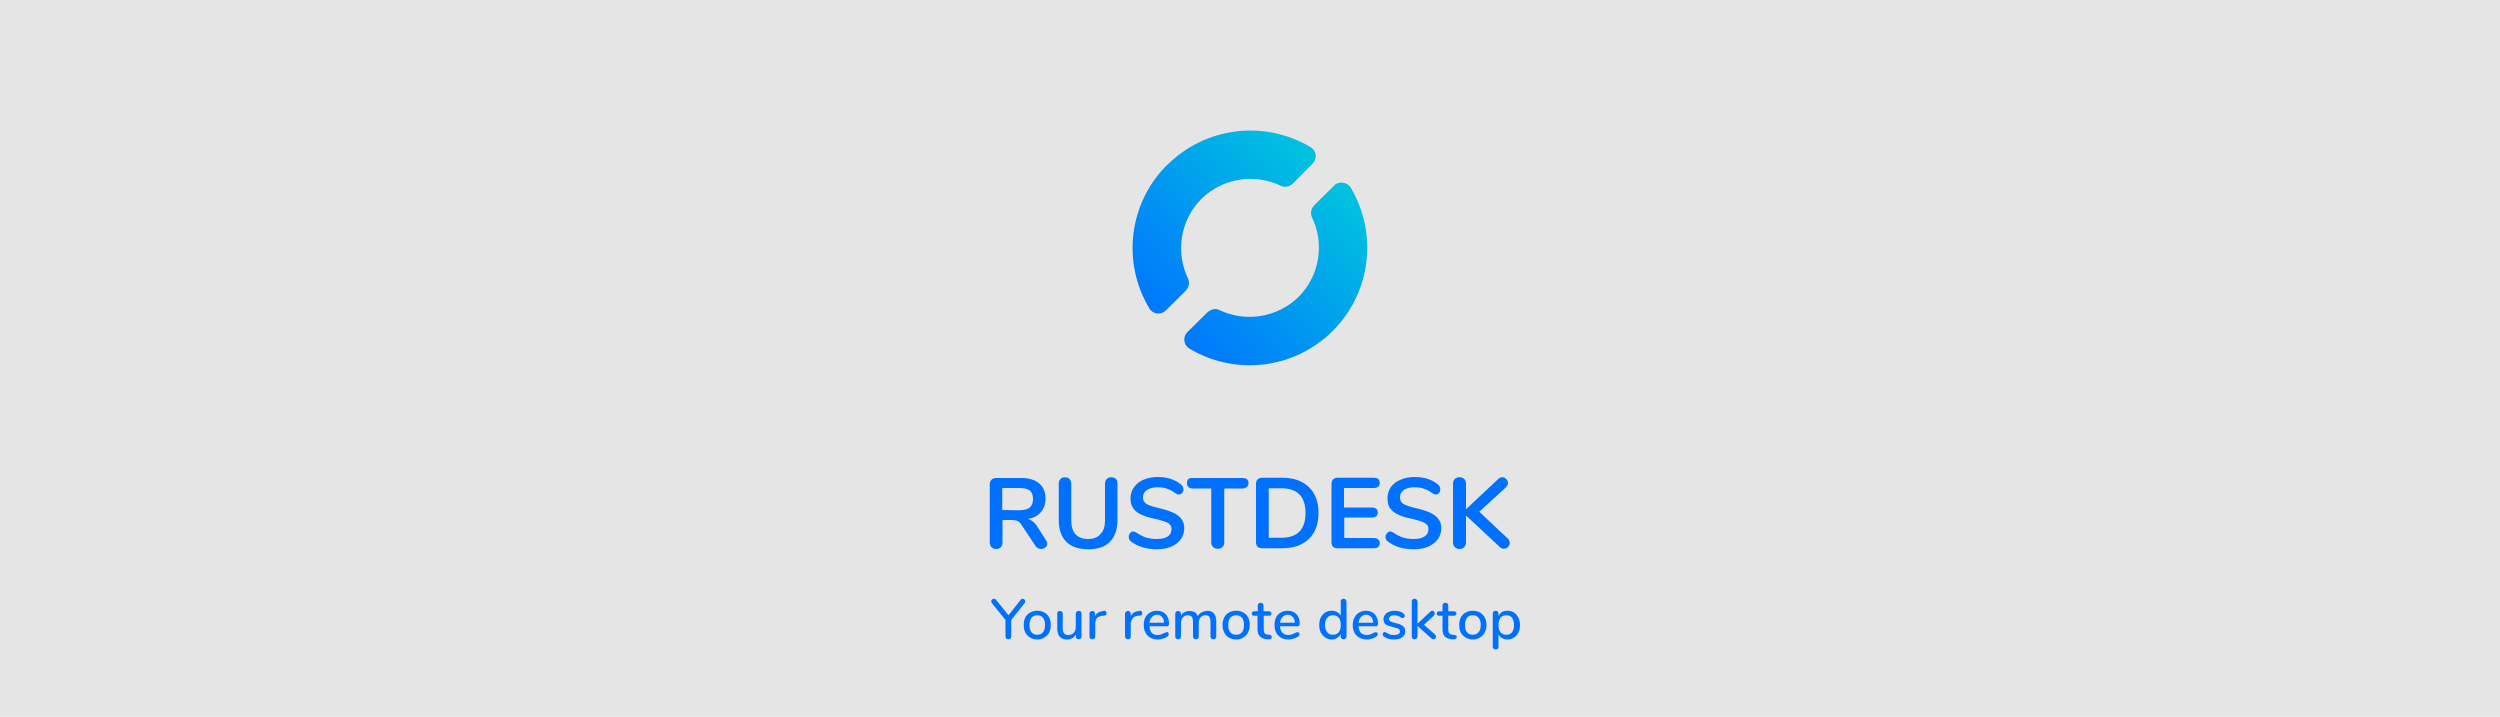
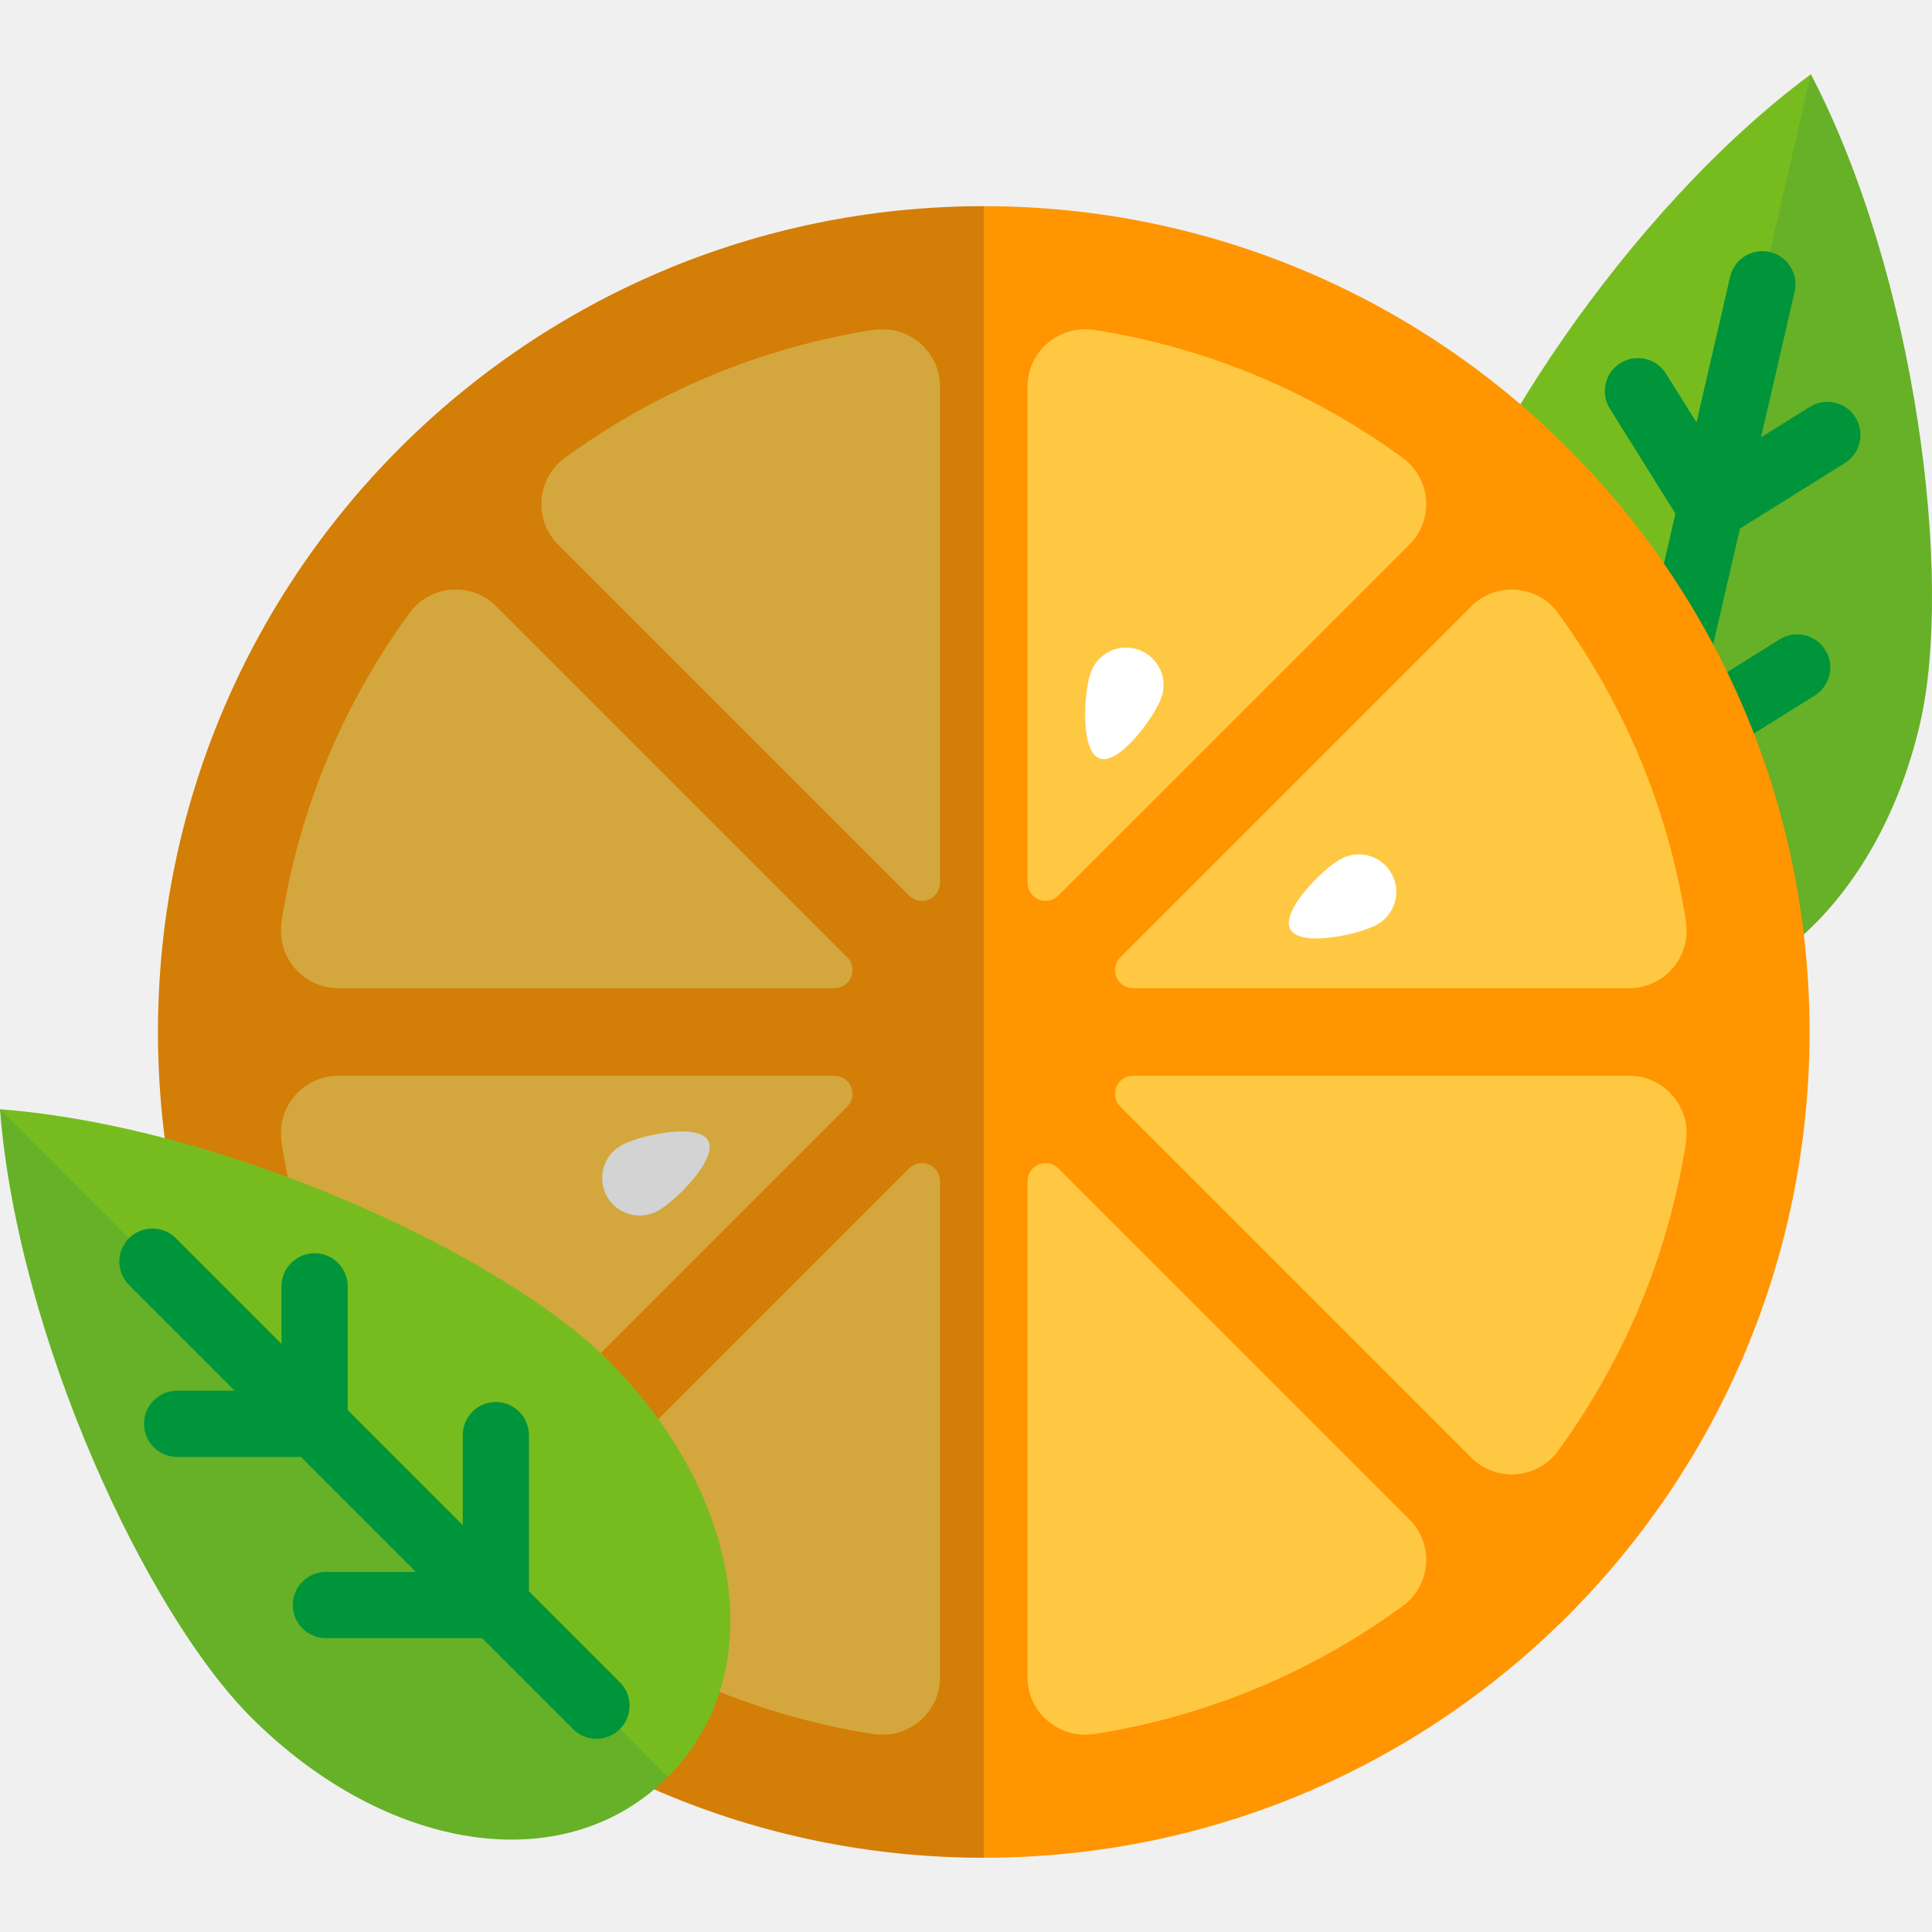
- <svg xmlns="http://www.w3.org/2000/svg" xmlns:xlink="http://www.w3.org/1999/xlink" xml:space="preserve" width="1000" height="286.6" style="clip-rule:evenodd;fill-rule:evenodd;stroke-linejoin:round;stroke-miterlimit:1.414">
-   <path d="M0 0h1000v286.6H0z" style="opacity:1;fill:#e5e5e5;fill-opacity:1;fill-rule:evenodd;stroke:none;stroke-width:.143px;stroke-linecap:butt;stroke-linejoin:miter;stroke-miterlimit:4;stroke-dasharray:none;stroke-dashoffset:0;stroke-opacity:1;marker:none" />
-   <defs>
-     <linearGradient xlink:href="#a" id="c" x1=".1" x2=".8" y1=".9" y2=".2" gradientTransform="matrix(94.00173 0 0 93.99768 453 52.2)" gradientUnits="userSpaceOnUse" />
-     <linearGradient id="a" x1=".1" x2=".8" y1=".9" y2=".2" gradientTransform="matrix(26.301 0 0 26.331 90.7 911.8)" gradientUnits="userSpaceOnUse">
-       <stop offset="0" stop-color="#004ba6" style="stop-color:#0071ff;stop-opacity:1" />
-       <stop offset="1" stop-color="#00bfe1" style="stop-color:#00bfe1;stop-opacity:1" />
-     </linearGradient>
-     <path id="b" d="M412.8 154.2h247V204h-247z" />
-   </defs>
-   <g style="clip-rule:evenodd;fill-rule:evenodd;stroke-linejoin:round;stroke-miterlimit:1.414">
-     <g style="font-size:40px;line-height:1.25;white-space:pre;shape-inside:url(#b);fill:#0071ff" transform="translate(-20 28.7)">
-       <path d="M438.4 187.4q.5.7.5 1.4 0 .9-.8 1.5-.7.6-1.7.6-.6 0-1.2-.3t-1-.9l-5.3-8q-.8-1.4-1.7-1.9-1-.5-2.4-.5H421v9q0 1.2-.7 1.9-.6.7-1.8.7-1.2 0-1.9-.7t-.7-2V165q0-1.2.7-1.8.7-.7 1.8-.7h10q4.8 0 7.3 2.2 2.5 2.1 2.5 6.1 0 3.3-1.9 5.4-1.8 2.1-5.2 2.7 1.2.3 2 1 1 .7 1.8 2zm-10.8-12q3 0 4.3-1.1 1.3-1.2 1.3-3.4 0-2.4-1.3-3.4-1.4-1-4.3-1h-6.7v8.8zm27.7 15.6q-5.8 0-8.8-3-3-3-3-8.8v-14.4q0-1.2.7-1.9.6-.7 1.8-.7 1.2 0 1.8.7.7.7.7 1.9v14.7q0 3.6 1.7 5.5 1.8 1.9 5 1.9 3.4 0 5-2 1.8-1.8 1.8-5.4v-14.7q0-1.2.7-1.9t1.8-.7q1.2 0 1.9.7.6.7.6 1.9v14.4q0 5.7-3 8.8-3 3-8.7 3zm27.4 0q-3 0-5.8-.8-2.7-.9-4.5-2.3-.9-.6-.9-1.9 0-.8.5-1.4.5-.7 1.2-.7t1.6.6q1.8 1.2 3.6 1.8 2 .6 4.2.6 3 0 4.5-1t1.5-3q0-1.6-1.4-2.4-1.5-.8-4.9-1.6-3.5-.7-5.7-1.7t-3.3-2.6q-1.1-1.5-1.1-4 0-2.4 1.4-4.4 1.4-2 3.8-3 2.6-1.1 5.7-1.1 5.7 0 9.3 3 .5.4.7.9.3.4.3 1 0 .9-.6 1.5-.4.6-1.1.6l-.8-.1-.9-.5q-1.6-1.2-3.2-1.7-1.5-.6-3.7-.6-2.7 0-4.3 1.1-1.6 1-1.6 3 0 1.7 1.4 2.6 1.4.8 4.8 1.6 3.5.8 5.7 1.8 2.3 1 3.4 2.5 1.2 1.5 1.2 3.8 0 2.5-1.4 4.4-1.3 1.9-3.9 3-2.4 1-5.7 1zm24.4-.2q-1.2 0-1.9-.7t-.7-1.8v-21.6h-7.3q-2.4 0-2.4-2.2t2.4-2H517q2.4 0 2.4 2t-2.4 2.2h-7.3v21.6q0 1.1-.7 1.8t-1.9.7zm17.8-.2q-1.2 0-1.9-.6-.6-.7-.6-1.8v-23.3q0-1.2.6-1.8.7-.7 1.9-.7h8q6.8 0 10.6 3.7 3.9 3.7 3.9 10.4t-3.9 10.4q-3.8 3.7-10.7 3.7zm7.6-4.2q9.7 0 9.7-9.9t-9.7-9.9h-5v19.8zm22.5 4.2q-1.1 0-1.8-.6-.6-.7-.6-1.8v-23.3q0-1.2.6-1.8.7-.7 1.8-.7h14.5q1.1 0 1.8.5.6.6.6 1.5 0 1-.6 1.6-.7.5-1.8.5h-11.9v7.8h11q1.2 0 1.9.5.6.5.6 1.5t-.6 1.5-1.8.5h-11v8.2h11.8q1.1 0 1.8.6.6.5.6 1.5t-.6 1.5-1.8.5zm30.5.4q-3.1 0-5.9-.8-2.7-.9-4.4-2.3-1-.6-1-1.9 0-.8.6-1.4.5-.7 1.2-.7t1.6.6q1.7 1.2 3.6 1.8 1.9.6 4.2.6 2.9 0 4.4-1 1.6-1 1.6-3 0-1.6-1.5-2.4-1.4-.8-4.8-1.6-3.5-.7-5.7-1.7t-3.4-2.6q-1-1.5-1-4 0-2.4 1.3-4.4 1.4-2 3.9-3 2.5-1.1 5.6-1.1 5.8 0 9.4 3 .5.4.7.9.2.4.2 1 0 .9-.5 1.5t-1.2.6l-.7-.1-.9-.5q-1.6-1.2-3.2-1.7-1.5-.6-3.8-.6-2.7 0-4.3 1.1-1.5 1-1.5 3 0 1.7 1.4 2.6 1.4.8 4.7 1.6 3.6.8 5.8 1.8 2.2 1 3.4 2.5 1.2 1.5 1.2 3.8 0 2.5-1.4 4.4-1.4 1.9-3.9 3-2.5 1-5.7 1zm37.6-4.3q.8.8.8 1.8 0 .9-.7 1.6-.7.7-1.6.7-1 0-1.9-.9l-13.3-12.4v10.8q0 1.1-.7 1.8-.7.8-1.9.8t-1.9-.8q-.7-.7-.7-1.8v-23.5q0-1.2.7-1.9t1.9-.7q1.2 0 1.9.7t.7 1.9V175l12.9-12.1q.7-.7 1.6-.7 1 0 1.6.7.7.7.7 1.6t-.8 1.7l-10.7 9.8z" aria-label="RUSTDESK" style="font-weight:700;font-family:Nunito;-inkscape-font-specification:&quot;Nunito Bold&quot;" />
+ <svg xmlns="http://www.w3.org/2000/svg" version="1.1" id="Layer_1" viewBox="0 0 437.608 437.608" xml:space="preserve" width="512" height="512">
+   <g>
+     <g>
+       <path style="fill:#77BC1F;" d="M362.043,225.228c-32.569-7.52-48.189-45.438-38.544-87.202    c7.521-32.569,44.918-90.333,86.673-121.206c23.992,46.05,32.271,114.367,24.75,146.936    C425.28,205.522,394.614,232.748,362.043,225.228z" />
+       <path style="opacity:0.2;fill:#218649;" d="M410.172,16.82c23.992,46.05,32.271,114.367,24.75,146.936    c-9.642,41.766-40.308,68.991-72.879,61.472L410.172,16.82z" />
+       <path style="fill:#00953A;" d="M420.266,94.539c-2.195-3.514-6.822-4.584-10.335-2.387l-11.054,6.906l7.616-32.981    c0.932-4.036-1.584-8.063-5.62-8.995c-4.036-0.931-8.063,1.584-8.995,5.62l-7.616,32.981l-6.907-11.055    c-2.194-3.512-6.822-4.583-10.335-2.386c-3.513,2.194-4.581,6.821-2.386,10.335l14.855,23.775l-8.289,35.893l-10.802-17.288    c-2.194-3.514-6.822-4.584-10.334-2.387c-3.513,2.194-4.581,6.821-2.386,10.334l18.75,30.01l-6.557,28.392    c-0.932,4.036,1.584,8.063,5.62,8.995c0.568,0.131,1.135,0.194,1.694,0.194c3.414,0,6.5-2.347,7.301-5.814l6.557-28.395    l30.008-18.748c3.513-2.194,4.581-6.821,2.387-10.334c-2.195-3.514-6.822-4.584-10.335-2.387l-17.287,10.801l8.289-35.893    l23.775-14.854C421.392,102.678,422.461,98.051,420.266,94.539z" />
    </g>
-     <g style="font-size:22.667px;line-height:1.25;fill:#0071ff">
-       <path d="M390.8 212.4q.3-.4.7-.4.5 0 .8.3.3.4.3.8t-.3.7l-5.3 6.7v6.5q0 .6-.4 1-.3.2-.8.2t-.8-.3q-.3-.3-.3-.9v-6.5l-5.4-6.7q-.3-.3-.3-.7 0-.5.3-.8.4-.3.8-.3.5 0 .8.4l5 6.2zm6.6 15.9q-1.6 0-2.9-.8-1.2-.7-1.9-2-.6-1.3-.6-3t.6-3q.7-1.3 2-2 1.2-.7 2.8-.7t2.8.7q1.3.7 2 2 .6 1.3.6 3t-.6 3q-.7 1.3-2 2-1.2.8-2.8.8zm0-1.9q1.5 0 2.3-1 .8-1 .8-2.9t-.8-2.9q-.8-1-2.3-1t-2.3 1q-.8 1-.8 3 0 1.8.8 2.8.8 1 2.3 1zm16.5-9.6q.6 0 .9.3.3.3.3.8v9.2q0 .5-.3.8-.4.3-.9.3t-.8-.3q-.2-.3-.2-.7v-.9q-.6 1-1.5 1.5-1 .5-2 .5-4 0-4-4.5V218q0-.5.2-.8.3-.3.9-.3.5 0 .8.3.3.3.3.8v5.9q0 1.3.6 2 .5.6 1.6.6 1.4 0 2.2-.9.8-.8.8-2.3V218q0-.5.3-.8.3-.3.8-.3zm10.2 0q1 0 1 1 0 .4-.2.7-.2.2-.9.3h-.6q-1.5.2-2.2 1-.6 1-.6 2.1v5.2q0 .6-.4.8-.3.3-.8.3t-.8-.3q-.3-.2-.3-.8V218q0-.5.3-.8.3-.3.8-.3t.8.3q.3.3.3.8v1q.4-1 1.3-1.5t2-.6zm14.3 0q1 0 1 1 0 .4-.2.7l-.9.3h-.7q-1.4.2-2 1-.8 1-.8 2.1v5.2q0 .6-.3.8-.3.3-.8.3t-.8-.3q-.4-.2-.4-.8V218q0-.5.4-.8.3-.3.8-.3t.8.3q.3.3.3.8v1q.4-1 1.3-1.5.8-.5 2-.6zm10.9 8.5q.3 0 .5.3.2.2.2.6 0 .6-.8 1.1-.8.5-1.8.7-.9.3-1.7.3-2.7 0-4.2-1.6-1.5-1.5-1.5-4.2 0-1.7.6-3 .7-1.3 2-2 1.1-.7 2.7-.7 2.2 0 3.5 1.4 1.3 1.4 1.3 3.8 0 1-.8 1h-7q.2 3.5 3.3 3.5.9 0 1.5-.3l1.3-.6.4-.1.5-.2zm-4-6.9q-1.3 0-2 .9-.9.8-1 2.3h5.8q0-1.5-.8-2.3-.7-.9-2-.9zm20-1.6q3.7 0 3.7 4.4v6q0 .4-.3.7-.3.3-.8.3t-.9-.3q-.3-.3-.3-.8v-5.9q0-1.3-.5-2-.5-.6-1.5-.6-1.3 0-2 .9-.7.8-.7 2.3v5.3q0 .5-.3.8-.4.3-.9.3t-.8-.3q-.3-.3-.3-.8v-5.9q0-1.3-.5-2-.5-.6-1.6-.6-1.2 0-2 .9-.7.8-.7 2.3v5.3q0 .5-.3.8-.3.3-.8.3t-.9-.3q-.3-.3-.3-.8V218q0-.5.3-.8.4-.3.9-.3.4 0 .7.3.4.3.4.8v.8q.5-1 1.3-1.4 1-.5 2-.5 1.3 0 2.2.5.8.5 1.2 1.6.5-1 1.5-1.5 1-.6 2.2-.6zm11.7 11.5q-1.7 0-3-.8-1.2-.7-1.8-2-.7-1.3-.7-3t.7-3q.6-1.3 1.9-2 1.2-.7 2.9-.7t2.8.7q1.3.7 2 2 .6 1.3.6 3t-.7 3q-.6 1.3-1.9 2-1.2.8-2.8.8zm0-1.9q1.5 0 2.3-1 .8-1 .8-2.9t-.8-2.9q-.9-1-2.3-1t-2.4 1q-.8 1-.8 3 0 1.8.8 2.8.8 1 2.4 1zm13.3 0q.5.1.7.3.2.2.2.6 0 .5-.3.7-.4.3-1 .2h-.7q-1.8-.2-2.7-1.1-1-1-1-3v-5.3h-1.3q-1 0-1-.9 0-.4.3-.6.3-.3.7-.3h1.4v-2.3q0-.5.3-.8.3-.3.8-.3t.9.3q.3.3.3.8v2.3h2.2q.5 0 .7.3.3.2.3.6 0 .4-.3.7-.2.2-.7.2H488v5.5q0 1 .4 1.6.5.4 1.4.5zm11.2-1q.4 0 .6.2.2.2.2.6 0 .6-.8 1.1-.8.5-1.8.7-1 .3-1.8.3-2.6 0-4.1-1.6-1.5-1.5-1.5-4.2 0-1.7.6-3 .7-1.3 1.9-2t2.8-.7q2.2 0 3.5 1.4 1.3 1.4 1.3 3.8 0 1-.9 1h-7q.3 3.5 3.4 3.5.9 0 1.5-.3l1.3-.6.3-.1.5-.2zm-3.9-7q-1.3 0-2.1.9-.8.8-1 2.3h5.9q0-1.5-.8-2.3-.7-.9-2-.9zm22.3-6.4q.5 0 .8.3.4.3.4.8v14q0 .5-.4.8-.3.3-.8.3t-.8-.3q-.3-.3-.3-.8v-1q-.5 1-1.5 1.6-1 .6-2.2.6-1.4 0-2.5-.8-1.1-.7-1.8-2-.6-1.3-.6-3 0-1.8.6-3 .7-1.3 1.8-2 1-.7 2.5-.7 1.3 0 2.2.5 1 .5 1.5 1.5V213q0-.4.3-.7.3-.3.8-.3zm-4.2 14.4q1.5 0 2.3-1 .8-1 .8-2.9t-.8-2.9q-.8-1-2.3-1t-2.3 1q-.9 1-.9 2.9 0 1.8.9 2.9.8 1 2.3 1zm17.2-1q.3 0 .5.2t.2.6q0 .6-.8 1.1-.8.5-1.7.7-1 .3-1.8.3-2.6 0-4.2-1.6-1.5-1.5-1.5-4.2 0-1.7.7-3t1.9-2q1.2-.7 2.7-.7 2.2 0 3.5 1.4 1.3 1.4 1.3 3.8 0 1-.8 1h-7q.2 3.5 3.4 3.5.8 0 1.4-.3.7-.2 1.3-.6l.4-.1.5-.2zm-4-7q-1.2 0-2 .9-.8.8-1 2.3h5.9q-.1-1.5-.8-2.3-.7-.9-2-.9zm11.2 9.9q-2.3 0-3.8-1-.4-.2-.6-.5l-.1-.6q0-.4.2-.6.2-.3.5-.3t1 .4l1.2.6q.7.2 1.7.2t1.7-.4q.6-.4.6-1 0-.5-.3-.8-.2-.3-.8-.5l-1.7-.5q-2-.4-3-1.1-.8-.8-.8-2 0-1 .6-1.8t1.6-1.2q1-.4 2.2-.4 1 0 1.8.2.9.2 1.5.7.8.5.8 1.1 0 .4-.3.7-.2.2-.5.2h-.4q-.2 0-.5-.4l-1.2-.5q-.5-.2-1.3-.2-1 0-1.5.4-.6.4-.6 1 0 .7.5 1 .6.4 2 .7 1.6.3 2.4.8.9.4 1.2 1 .4.6.4 1.5 0 1.5-1.2 2.4-1.2.9-3.3.9zm16.4-2q.4.3.4.8t-.3.8q-.3.3-.7.3-.5 0-.8-.3l-5.6-5v4.2q0 .5-.4.8-.3.3-.8.3t-.8-.3q-.3-.3-.3-.8v-14q0-.5.3-.8.3-.3.8-.3t.8.3q.4.3.4.8v8.9l5.1-4.8q.4-.4.8-.4t.7.3q.3.4.3.8t-.3.8l-4 3.7zm7.7.2q.5 0 .7.2.3.2.3.6 0 .5-.4.7-.3.3-1 .2h-.6q-1.9-.2-2.8-1.1-.9-1-.9-3v-5.3h-1.3q-1 0-1-.9 0-.4.2-.6.3-.3.8-.3h1.3v-2.3q0-.5.3-.8.3-.3.9-.3.5 0 .8.3.3.3.3.8v2.3h2.3q.4 0 .7.3.3.2.3.6 0 .4-.3.7-.3.2-.7.2h-2.3v5.5q0 1 .4 1.6.5.4 1.4.5zm7.4 1.8q-1.6 0-2.8-.8-1.3-.7-2-2-.6-1.3-.6-3t.6-3q.7-1.3 2-2 1.2-.7 2.8-.7t2.9.7q1.2.7 1.9 2t.7 3q0 1.7-.7 3t-2 2q-1.1.8-2.8.8zm0-1.9q1.5 0 2.3-1 .9-1 .9-2.9t-.9-2.9q-.8-1-2.3-1t-2.3 1q-.8 1-.8 3 0 1.8.8 2.8.8 1 2.3 1zm14-9.6q1.4 0 2.5.7t1.7 2q.7 1.3.7 3 0 1.8-.6 3t-1.8 2q-1.1.8-2.6.8-1.2 0-2.2-.6-.9-.5-1.4-1.5v5q0 .5-.3.8-.3.3-.8.3t-.9-.3q-.3-.3-.3-.8v-13.3q0-.5.3-.8.3-.3.9-.3.5 0 .8.3.3.3.3.8v1q.5-1 1.4-1.6 1-.5 2.2-.5zm-.6 9.6q1.5 0 2.3-1 .8-1 .8-2.8 0-2-.8-3t-2.3-1q-1.5 0-2.3 1-.8 1-.8 3 0 1.8.8 2.8.8 1 2.3 1z" aria-label="Your remote desktop" style="font-weight:600;font-family:Nunito;-inkscape-font-specification:&quot;Nunito Semi-Bold&quot;" transform="translate(17.5 27.5)" />
+     <g>
+       <circle style="fill:#FF9500;" cx="222.828" cy="233.746" r="187.043" />
+       <g>
+         <path style="fill:#FFC843;" d="M189.002,243.664H76.621c-7.169,0-12.979,5.811-12.979,12.979c0,0.443,0.022,0.885,0.065,1.318     c0.021,0.2,0.025,0.37,0.019,0.513c4.043,26.232,14.418,50.373,29.517,70.817c2.394,2.852,5.98,4.667,9.995,4.667     c3.318,0,6.337-1.247,8.64-3.288l80.101-80.102c0.004-0.005,0.001-0.005,0.008-0.012c0.686-0.732,1.107-1.717,1.107-2.8     C193.095,245.497,191.262,243.664,189.002,243.664z" />
+         <path style="fill:#FFC843;" d="M212.911,267.54v112.382c0,7.168-5.811,12.978-12.978,12.978c-0.444,0-0.884-0.023-1.317-0.066     c-0.201-0.021-0.371-0.024-0.513-0.018c-26.232-4.044-50.374-14.42-70.818-29.517c-2.852-2.396-4.668-5.981-4.668-9.997     c0-3.317,1.248-6.336,3.288-8.64l80.102-80.099c0.005-0.005,0.007-0.003,0.013-0.011c0.732-0.685,1.716-1.105,2.798-1.105     C211.078,263.448,212.911,265.279,212.911,267.54z" />
+         <path style="fill:#FFC843;" d="M256.653,243.664h112.381c7.168,0,12.979,5.811,12.979,12.979c0,0.443-0.023,0.885-0.067,1.318     c-0.021,0.2-0.025,0.37-0.019,0.513c-4.043,26.232-14.417,50.373-29.517,70.817c-2.394,2.852-5.979,4.667-9.994,4.667     c-3.318,0-6.338-1.247-8.642-3.288l-80.1-80.102c-0.004-0.005-0.001-0.005-0.008-0.012c-0.686-0.732-1.106-1.717-1.106-2.8     C252.561,245.497,254.393,243.664,256.653,243.664z" />
+         <path style="fill:#FFC843;" d="M232.745,267.54v112.382c0,7.168,5.81,12.978,12.977,12.978c0.445,0,0.884-0.023,1.318-0.066     c0.201-0.021,0.37-0.024,0.513-0.018c26.233-4.044,50.374-14.42,70.818-29.517c2.851-2.396,4.667-5.981,4.667-9.997     c0-3.317-1.249-6.336-3.288-8.64l-80.103-80.099c-0.004-0.005-0.005-0.003-0.013-0.011c-0.731-0.685-1.715-1.105-2.798-1.105     C234.577,263.448,232.745,265.279,232.745,267.54z" />
+         <path style="fill:#FFC843;" d="M189.002,223.828H76.621c-7.169,0-12.979-5.811-12.979-12.978c0-0.446,0.022-0.883,0.065-1.317     c0.021-0.201,0.025-0.37,0.019-0.514c4.043-26.233,14.418-50.373,29.517-70.817c2.394-2.852,5.98-4.668,9.995-4.668     c3.318,0,6.337,1.249,8.64,3.287l80.101,80.103c0.004,0.005,0.001,0.008,0.008,0.016c0.686,0.73,1.107,1.714,1.107,2.795     C193.095,221.997,191.262,223.828,189.002,223.828z" />
+         <path style="fill:#FFC843;" d="M212.911,199.954V87.571c0-7.167-5.811-12.979-12.978-12.979c-0.444,0-0.884,0.022-1.317,0.067     c-0.201,0.021-0.371,0.026-0.513,0.02c-26.232,4.044-50.374,14.416-70.818,29.517c-2.852,2.396-4.668,5.979-4.668,9.993     c0,3.319,1.248,6.337,3.288,8.643l80.102,80.1c0.005,0.005,0.007,0.002,0.013,0.007c0.732,0.688,1.716,1.109,2.798,1.109     C211.078,204.046,212.911,202.212,212.911,199.954z" />
+         <path style="fill:#FFC843;" d="M256.653,223.828h112.381c7.168,0,12.979-5.811,12.979-12.978c0-0.446-0.023-0.883-0.067-1.317     c-0.021-0.201-0.025-0.37-0.019-0.514c-4.043-26.233-14.417-50.373-29.517-70.817c-2.394-2.852-5.979-4.668-9.994-4.668     c-3.318,0-6.338,1.249-8.642,3.287l-80.1,80.103c-0.004,0.005-0.001,0.008-0.008,0.016c-0.686,0.73-1.106,1.714-1.106,2.795     C252.561,221.997,254.393,223.828,256.653,223.828z" />
+         <path style="fill:#FFC843;" d="M232.745,199.954V87.571c0-7.167,5.81-12.979,12.977-12.979c0.445,0,0.884,0.022,1.318,0.067     c0.201,0.021,0.37,0.026,0.513,0.02c26.233,4.044,50.374,14.416,70.818,29.517c2.851,2.396,4.667,5.979,4.667,9.993     c0,3.319-1.249,6.337-3.288,8.643l-80.103,80.1c-0.004,0.005-0.005,0.002-0.013,0.007c-0.731,0.688-1.715,1.109-2.798,1.109     C234.577,204.046,232.745,202.212,232.745,199.954z" />
+       </g>
+       <path style="fill:#FFFFFF;" d="M303.707,194.555c-4.116,2.249-13.689,11.813-11.44,15.929c2.25,4.116,15.469,1.224,19.585-1.026    c4.115-2.249,5.628-7.408,3.379-11.524C312.981,193.819,307.821,192.306,303.707,194.555z" />
+       <path style="fill:#FFFFFF;" d="M247.076,152.28c-1.597,4.411-2.439,17.919,1.971,19.515c4.411,1.593,12.404-9.323,13.999-13.737    c1.594-4.407-0.687-9.278-5.098-10.872C253.538,145.589,248.669,147.871,247.076,152.28z" />
+       <path style="fill:#FFFFFF;" d="M148.962,274.286c4.115-2.248,13.688-11.813,11.439-15.928c-2.25-4.115-15.469-1.225-19.585,1.028    c-4.115,2.248-5.628,7.406-3.379,11.523C139.688,275.025,144.848,276.537,148.962,274.286z" />
+     </g>
+     <path style="opacity:0.2;fill:#222222;" d="M222.828,46.702c-103.302,0-187.043,83.741-187.043,187.044   c0,103.299,83.742,187.043,187.043,187.043V46.702z" />
+     <g>
+       <path style="fill:#77BC1F;" d="M151.247,402.488c23.636-23.637,16.789-64.07-13.518-94.379C114.094,284.473,51.77,255.3,0,251.243    c4.054,51.767,33.231,114.093,56.868,137.727C87.175,419.281,127.607,426.123,151.247,402.488z" />
+       <path style="opacity:0.2;fill:#218649;" d="M0,251.243c4.054,51.767,33.231,114.093,56.868,137.727    c30.307,30.311,70.739,37.152,94.379,13.518L0,251.243z" />
+       <path style="fill:#00953A;" d="M140.414,381.047l-20.605-20.604v-35.385c0-4.143-3.358-7.5-7.5-7.5c-4.142,0-7.5,3.357-7.5,7.5    v20.385l-26.048-26.049v-28.033c0-4.142-3.358-7.5-7.5-7.5c-4.142,0-7.5,3.358-7.5,7.5v13.033l-23.933-23.933    c-2.929-2.928-7.678-2.928-10.606,0c-2.929,2.93-2.929,7.678,0,10.607l23.933,23.933H40.12c-4.142,0-7.5,3.357-7.5,7.5    c0,4.142,3.358,7.5,7.5,7.5h28.034l26.047,26.047l-20.384,0.001c-4.143,0-7.5,3.358-7.5,7.5c0,4.143,3.358,7.5,7.5,7.5    l35.383-0.001l20.606,20.607c1.464,1.464,3.384,2.196,5.303,2.196c1.919,0,3.839-0.732,5.303-2.196    C143.343,388.725,143.343,383.977,140.414,381.047z" />
    </g>
  </g>
-   <path fill="url(#b)" d="m533.7 74.2-7.7 7.6c-1.4 1.3-2 3.2-1.3 4.9a28 28 0 0 1-5.2 32 28.1 28.1 0 0 1-32 5.2c-1.7-.7-3.5 0-4.7 1.2l-7.9 7.8a4.2 4.2 0 0 0 .8 6.5 47 47 0 0 0 64.6-64.3 4.2 4.2 0 0 0-3-2 4.2 4.2 0 0 0-3.6 1zM467 65.8a46.9 46.9 0 0 0-7.3 57.5 4.2 4.2 0 0 0 6.6.9l7.7-7.6c1.4-1.3 2-3.2 1.3-5a28 28 0 0 1 5.2-32 28.1 28.1 0 0 1 32-5.2c1.6.7 3.5.1 4.7-1l7.9-8a4.2 4.2 0 0 0-.8-6.5 47 47 0 0 0-57.4 7.1z" style="isolation:isolate;fill:url(#c);stroke-width:.988" />
</svg>
